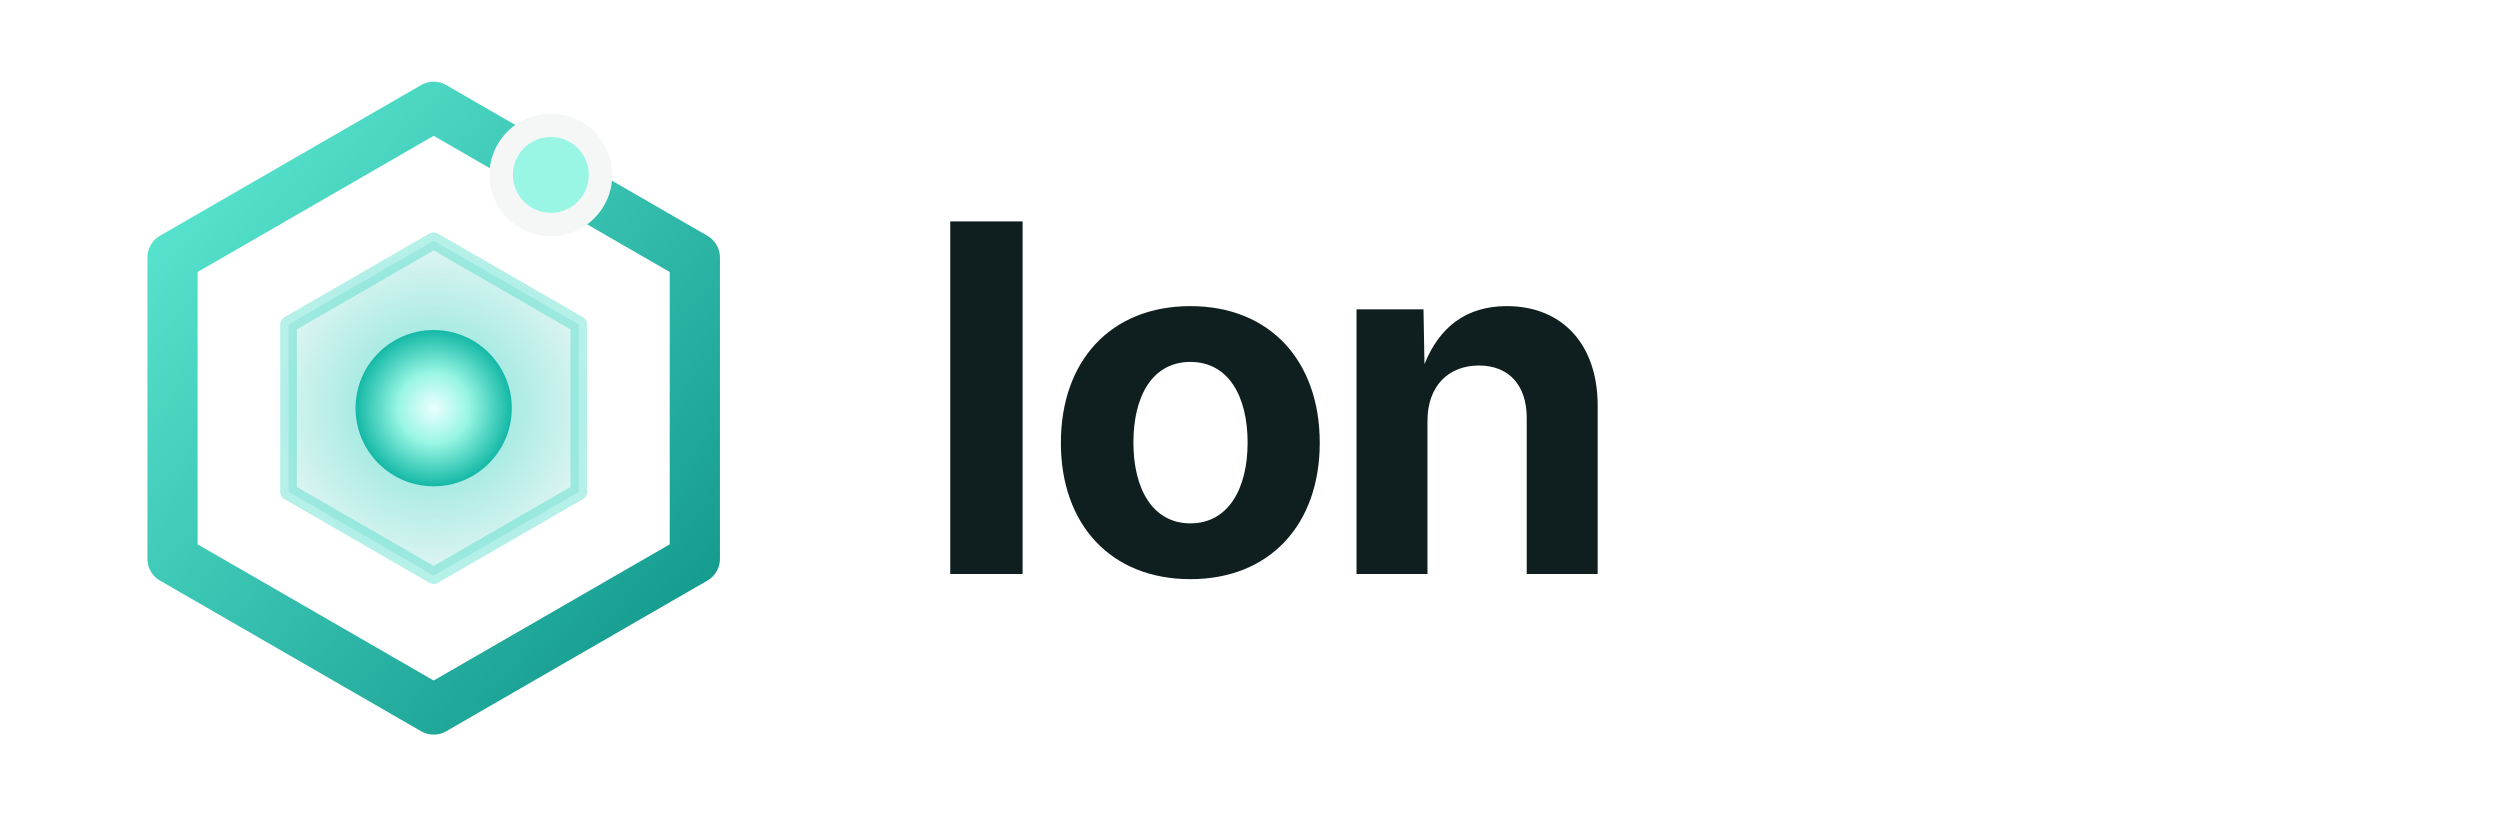
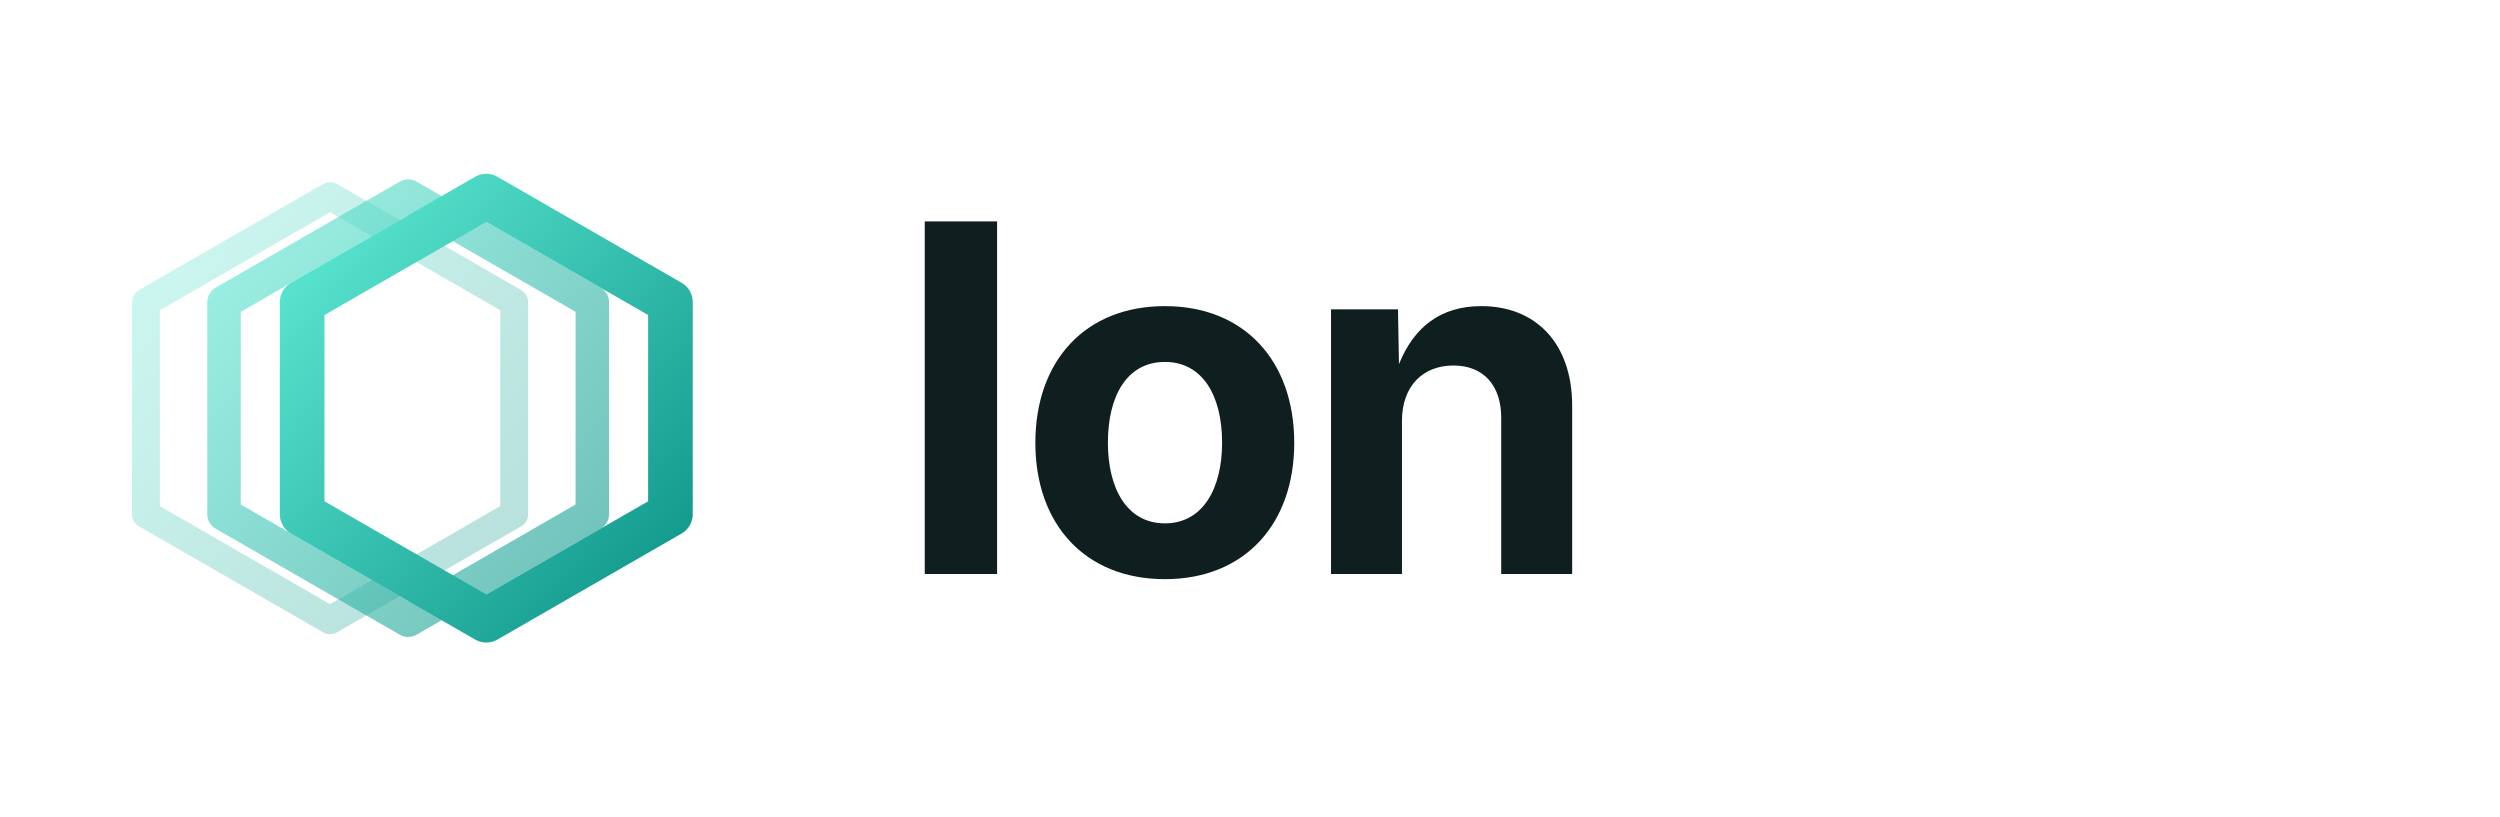
<svg xmlns="http://www.w3.org/2000/svg" viewBox="0 0 196 64" width="196" height="64">
  <defs>
-     <linearGradient id="shell" x1="0" y1="0" x2="1" y2="1">
+     <linearGradient id="g" x1="0" y1="0" x2="1" y2="1">
      <stop offset="0" stop-color="#5eead4" />
      <stop offset="1" stop-color="#0d9488" />
    </linearGradient>
-     <radialGradient id="core">
-       <stop offset="0" stop-color="#ecfeff" />
-       <stop offset=".45" stop-color="#99f6e4" />
-       <stop offset="1" stop-color="#14b8a6" />
-     </radialGradient>
-     <radialGradient id="glow">
-       <stop offset="0" stop-color="#2dd4bf" stop-opacity=".55" />
-       <stop offset="1" stop-color="#2dd4bf" stop-opacity="0" />
-     </radialGradient>
  </defs>
-   <g transform="translate(6 4) scale(0.875)">
-     <path d="M32.0 5.0 55.4 18.5 55.4 45.5 32.0 59.0 8.6 45.5 8.6 18.5Z" fill="none" stroke="url(#shell)" stroke-width="4.5" stroke-linejoin="round" />
-     <path d="M32.0 17.0 45.0 24.5 45.0 39.5 32.0 47.0 19.0 39.5 19.0 24.5Z" fill="#14b8a6" fill-opacity=".16" stroke="#2dd4bf" stroke-opacity=".35" stroke-width="1.5" stroke-linejoin="round" />
-     <circle cx="32" cy="32" r="14" fill="url(#glow)" />
-     <circle cx="32" cy="32" r="7" fill="url(#core)" />
-     <circle cx="42.5" cy="11.1" r="5.5" fill="#f5f7f7" />
-     <circle cx="42.5" cy="11.1" r="3.4" fill="#99f6e4" />
+   <g transform="translate(4 4) scale(0.875)">
+     <path d="M32.0 13.0 48.5 22.5 48.5 41.5 32.0 51.0 15.5 41.5 15.5 22.5Z" transform="translate(-7 0)" fill="none" stroke="url(#g)" stroke-width="2.5" stroke-linejoin="round" stroke-opacity="0.3" />
+     <path d="M32.0 13.0 48.5 22.5 48.5 41.5 32.0 51.0 15.5 41.5 15.5 22.5Z" transform="translate(0 0)" fill="none" stroke="url(#g)" stroke-width="3" stroke-linejoin="round" stroke-opacity="0.6" />
+     <path d="M32.0 13.0 48.5 22.5 48.5 41.5 32.0 51.0 15.5 41.5 15.5 22.5Z" transform="translate(7 0)" fill="none" stroke="url(#g)" stroke-width="4" stroke-linejoin="round" stroke-opacity="1" />
  </g>
-   <text x="72" y="45" font-family="Inter Variable, Inter, Segoe UI, Helvetica, Arial, sans-serif" font-size="38" font-weight="700" letter-spacing="-1" fill="#0f1f1f">Ion</text>
+   <text x="70" y="45" font-family="Inter Variable, Inter, Segoe UI, Helvetica, Arial, sans-serif" font-size="38" font-weight="700" letter-spacing="-1" fill="#0f1f1f">Ion</text>
</svg>
